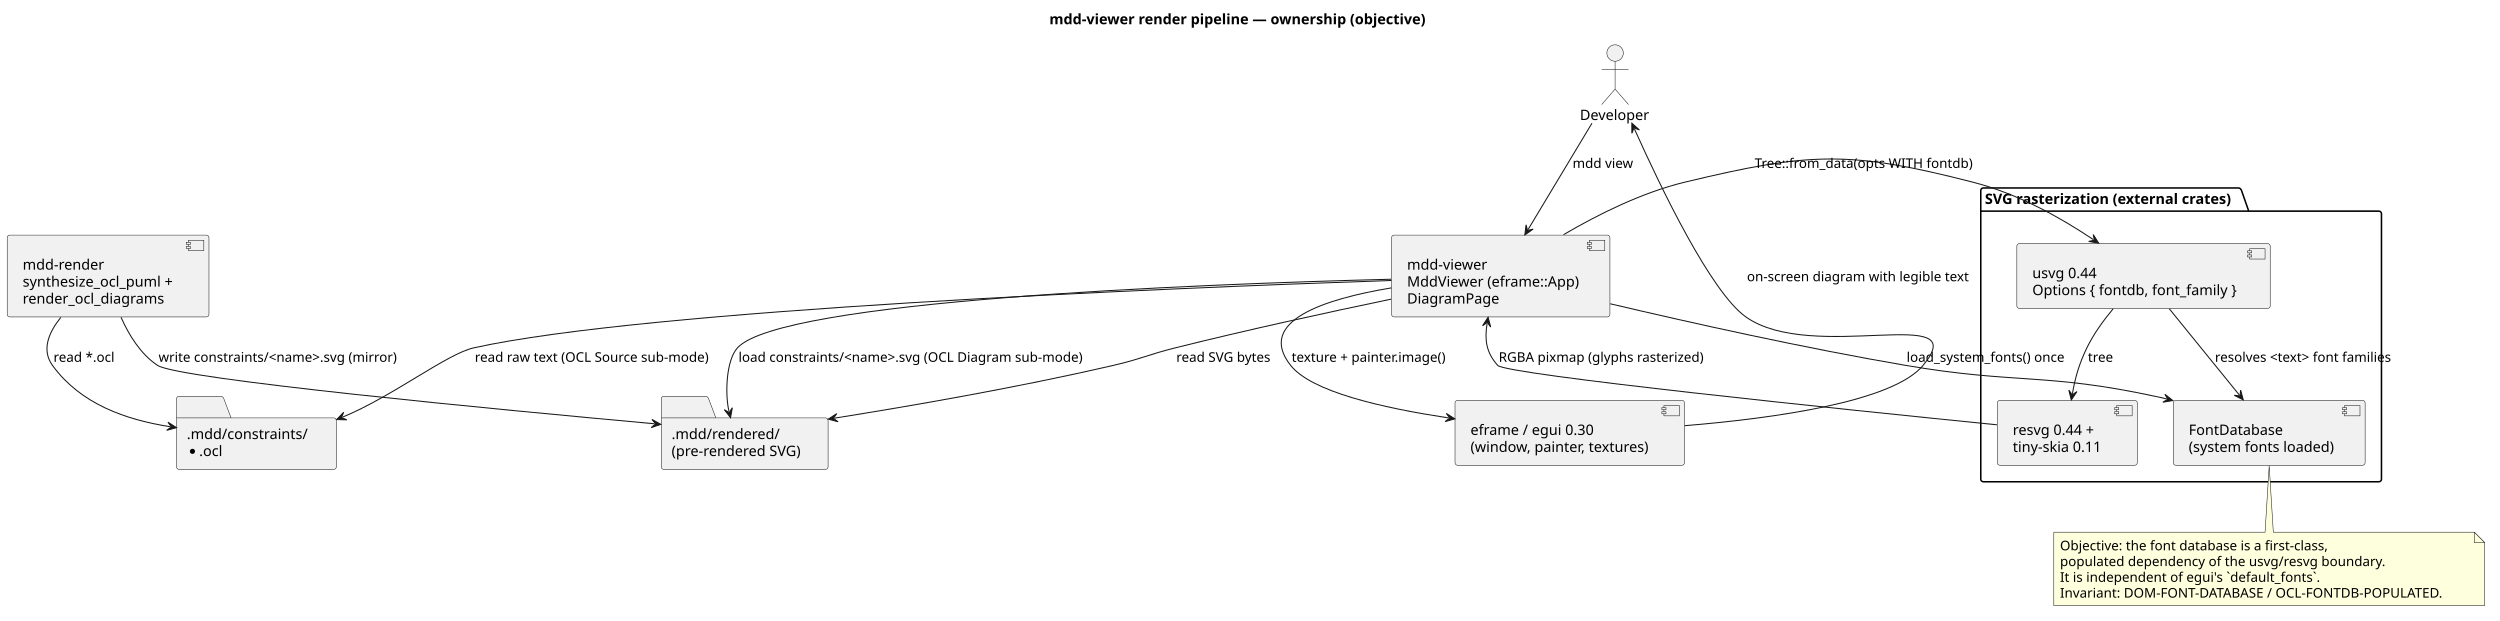
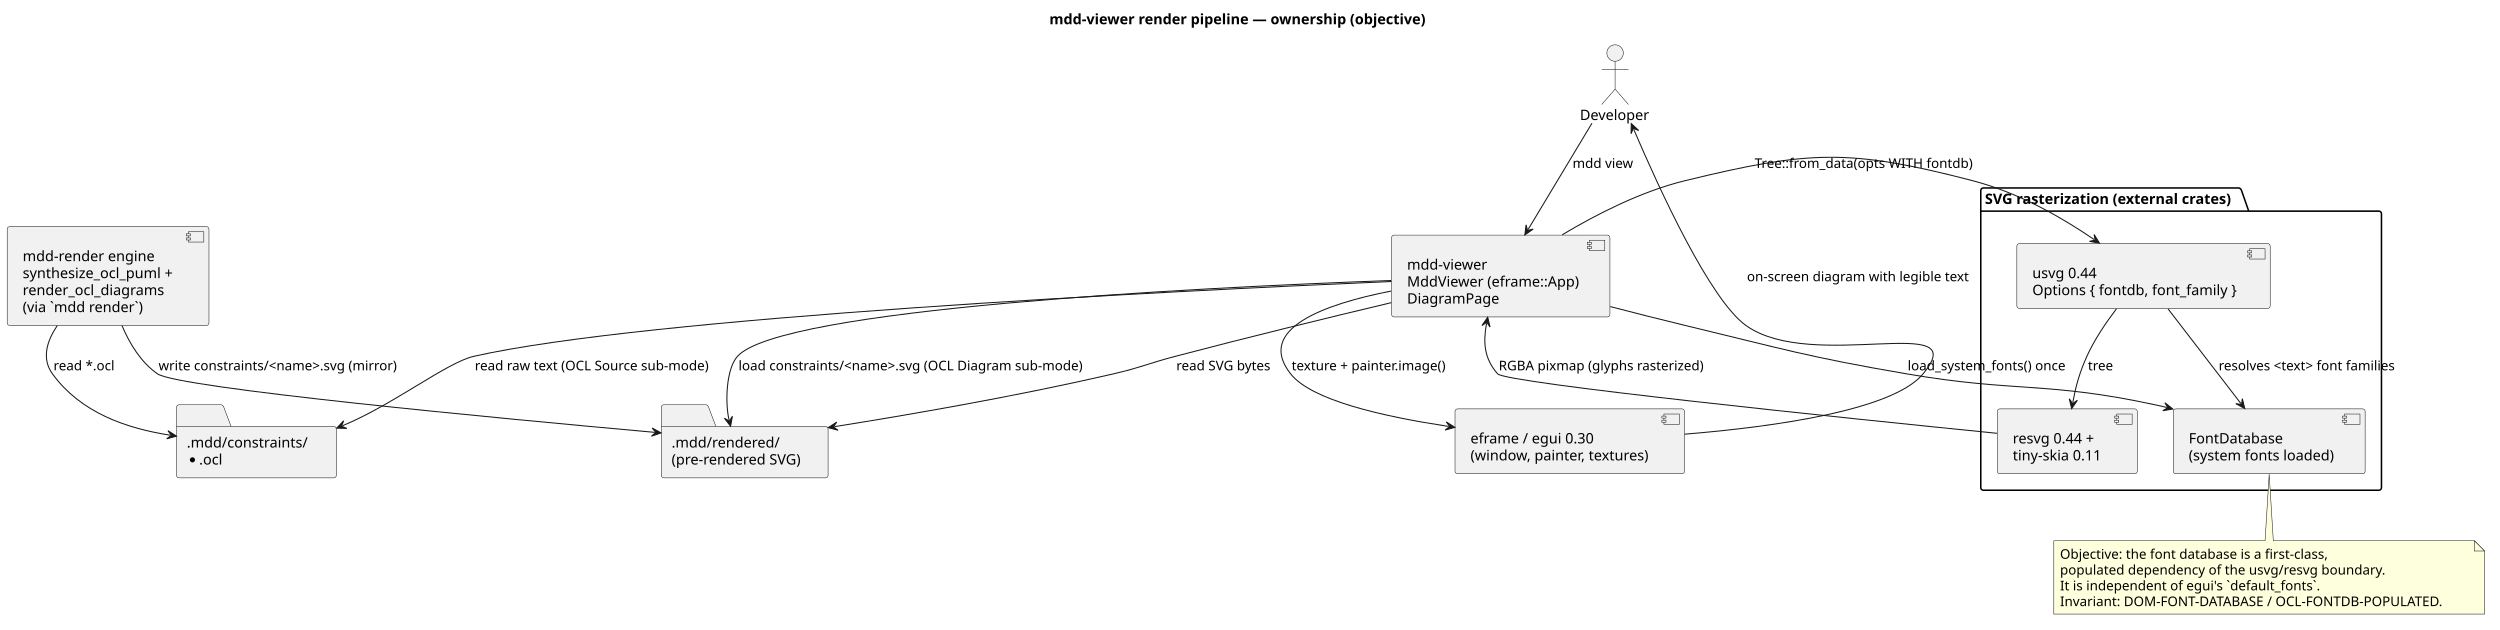
- <svg xmlns="http://www.w3.org/2000/svg" contentStyleType="text/css" data-diagram-type="DESCRIPTION" height="602px" preserveAspectRatio="none" style="width:2427px;height:602px;background:#FFFFFF;" version="1.1" viewBox="0 0 2427 602" width="2427px" zoomAndPan="magnify">
+ <svg xmlns="http://www.w3.org/2000/svg" contentStyleType="text/css" data-diagram-type="DESCRIPTION" height="611px" preserveAspectRatio="none" style="width:2427px;height:611px;background:#FFFFFF;" version="1.1" viewBox="0 0 2427 611" width="2427px" zoomAndPan="magnify">
  <defs />
  <g>
-     <g class="title" data-source-line="10">
+     <g class="title" data-source-line="12">
      <text fill="#000000" font-family="sans-serif" font-size="14" font-weight="700" lengthAdjust="spacing" textLength="382.635" x="1018.703" y="23.535">mdd-viewer render pipeline — ownership (objective)</text>
    </g>
-     <g class="cluster" data-qualified-name="SVG rasterization .external crates." data-source-line="17" id="ent0005">
-       <path d="M1925.43,182.478 L2173.57,182.478 A3.75,3.75 0 0 1 2176.07,184.978 L2183.07,204.967 L2309.43,204.967 A2.5,2.5 0 0 1 2311.93,207.467 L2311.93,465.178 A2.5,2.5 0 0 1 2309.43,467.678 L1925.43,467.678 A2.5,2.5 0 0 1 1922.93,465.178 L1922.93,184.978 A2.5,2.5 0 0 1 1925.43,182.478" fill="none" style="stroke:#000000;stroke-width:1.5;" />
+     <g class="cluster" data-qualified-name="SVG rasterization .external crates." data-source-line="19" id="ent0005">
+       <path d="M1925.43,182.478 L2173.57,182.478 A3.75,3.75 0 0 1 2176.07,184.978 L2183.07,204.967 L2309.43,204.967 A2.5,2.5 0 0 1 2311.93,207.467 L2311.93,473.418 A2.5,2.5 0 0 1 2309.43,475.918 L1925.43,475.918 A2.5,2.5 0 0 1 1922.93,473.418 L1922.93,184.978 A2.5,2.5 0 0 1 1925.43,182.478" fill="none" style="stroke:#000000;stroke-width:1.5;" />
      <line style="stroke:#000000;stroke-width:1.5;" x1="1922.93" x2="2183.07" y1="204.967" y2="204.967" />
      <text fill="#000000" font-family="sans-serif" font-size="14" font-weight="700" lengthAdjust="spacing" textLength="247.14" x="1926.93" y="198.013">SVG rasterization (external crates)</text>
    </g>
-     <g class="entity" data-qualified-name="SVG rasterization .external crates..Usvg" data-source-line="18" id="ent0006">
+     <g class="entity" data-qualified-name="SVG rasterization .external crates..Usvg" data-source-line="20" id="ent0006">
      <rect fill="#F1F1F1" height="62.977" rx="2.5" ry="2.5" style="stroke:#181818;stroke-width:0.5;" width="245.974" x="1957.95" y="236.478" />
      <rect fill="#F1F1F1" height="10" style="stroke:#181818;stroke-width:0.5;" width="15" x="2183.924" y="241.478" />
      <rect fill="#F1F1F1" height="2" style="stroke:#181818;stroke-width:0.5;" width="4" x="2181.924" y="243.478" />
      <rect fill="#F1F1F1" height="2" style="stroke:#181818;stroke-width:0.5;" width="4" x="2181.924" y="247.478" />
      <text fill="#000000" font-family="sans-serif" font-size="14" lengthAdjust="spacing" textLength="67.218" x="1972.95" y="270.013">usvg 0.44</text>
      <text fill="#000000" font-family="sans-serif" font-size="14" lengthAdjust="spacing" textLength="205.974" x="1972.95" y="286.502">Options { fontdb, font_family }</text>
    </g>
-     <g class="entity" data-qualified-name="SVG rasterization .external crates..FontDb" data-source-line="19" id="ent0007">
-       <rect fill="#F1F1F1" height="62.977" rx="2.5" ry="2.5" style="stroke:#181818;stroke-width:0.5;" width="186.269" x="2109.8" y="388.698" />
-       <rect fill="#F1F1F1" height="10" style="stroke:#181818;stroke-width:0.5;" width="15" x="2276.069" y="393.698" />
-       <rect fill="#F1F1F1" height="2" style="stroke:#181818;stroke-width:0.5;" width="4" x="2274.069" y="395.698" />
-       <rect fill="#F1F1F1" height="2" style="stroke:#181818;stroke-width:0.5;" width="4" x="2274.069" y="399.698" />
-       <text fill="#000000" font-family="sans-serif" font-size="14" lengthAdjust="spacing" textLength="92.695" x="2124.8" y="422.233">FontDatabase</text>
-       <text fill="#000000" font-family="sans-serif" font-size="14" lengthAdjust="spacing" textLength="146.269" x="2124.8" y="438.722">(system fonts loaded)</text>
+     <g class="entity" data-qualified-name="SVG rasterization .external crates..FontDb" data-source-line="21" id="ent0007">
+       <rect fill="#F1F1F1" height="62.977" rx="2.5" ry="2.5" style="stroke:#181818;stroke-width:0.5;" width="186.269" x="2109.8" y="396.938" />
+       <rect fill="#F1F1F1" height="10" style="stroke:#181818;stroke-width:0.5;" width="15" x="2276.069" y="401.938" />
+       <rect fill="#F1F1F1" height="2" style="stroke:#181818;stroke-width:0.5;" width="4" x="2274.069" y="403.938" />
+       <rect fill="#F1F1F1" height="2" style="stroke:#181818;stroke-width:0.5;" width="4" x="2274.069" y="407.938" />
+       <text fill="#000000" font-family="sans-serif" font-size="14" lengthAdjust="spacing" textLength="92.695" x="2124.8" y="430.473">FontDatabase</text>
+       <text fill="#000000" font-family="sans-serif" font-size="14" lengthAdjust="spacing" textLength="146.269" x="2124.8" y="446.962">(system fonts loaded)</text>
    </g>
-     <g class="entity" data-qualified-name="SVG rasterization .external crates..Resvg" data-source-line="20" id="ent0008">
-       <rect fill="#F1F1F1" height="62.977" rx="2.5" ry="2.5" style="stroke:#181818;stroke-width:0.5;" width="135.901" x="1938.98" y="388.698" />
-       <rect fill="#F1F1F1" height="10" style="stroke:#181818;stroke-width:0.5;" width="15" x="2054.881" y="393.698" />
-       <rect fill="#F1F1F1" height="2" style="stroke:#181818;stroke-width:0.5;" width="4" x="2052.881" y="395.698" />
-       <rect fill="#F1F1F1" height="2" style="stroke:#181818;stroke-width:0.5;" width="4" x="2052.881" y="399.698" />
-       <text fill="#000000" font-family="sans-serif" font-size="14" lengthAdjust="spacing" textLength="87.616" x="1953.98" y="422.233">resvg 0.44 +</text>
-       <text fill="#000000" font-family="sans-serif" font-size="14" lengthAdjust="spacing" textLength="95.901" x="1953.98" y="438.722">tiny-skia 0.11</text>
+     <g class="entity" data-qualified-name="SVG rasterization .external crates..Resvg" data-source-line="22" id="ent0008">
+       <rect fill="#F1F1F1" height="62.977" rx="2.5" ry="2.5" style="stroke:#181818;stroke-width:0.5;" width="135.901" x="1938.98" y="396.938" />
+       <rect fill="#F1F1F1" height="10" style="stroke:#181818;stroke-width:0.5;" width="15" x="2054.881" y="401.938" />
+       <rect fill="#F1F1F1" height="2" style="stroke:#181818;stroke-width:0.5;" width="4" x="2052.881" y="403.938" />
+       <rect fill="#F1F1F1" height="2" style="stroke:#181818;stroke-width:0.5;" width="4" x="2052.881" y="407.938" />
+       <text fill="#000000" font-family="sans-serif" font-size="14" lengthAdjust="spacing" textLength="87.616" x="1953.98" y="430.473">resvg 0.44 +</text>
+       <text fill="#000000" font-family="sans-serif" font-size="14" lengthAdjust="spacing" textLength="95.901" x="1953.98" y="446.962">tiny-skia 0.11</text>
    </g>
-     <g class="entity" data-qualified-name="Dev" data-source-line="12" id="ent0002">
+     <g class="entity" data-qualified-name="Dev" data-source-line="14" id="ent0002">
      <ellipse cx="1567.929" cy="51.488" fill="#F1F1F1" rx="8" ry="8" style="stroke:#181818;stroke-width:0.5;" />
      <path d="M1567.929,59.488 L1567.929,86.488 M1554.929,67.488 L1580.929,67.488 M1567.929,86.488 L1554.929,101.488 M1567.929,86.488 L1580.929,101.488" fill="none" style="stroke:#181818;stroke-width:0.5;" />
      <text fill="#000000" font-family="sans-serif" font-size="14" lengthAdjust="spacing" textLength="68.318" x="1533.77" y="116.523">Developer</text>
    </g>
-     <g class="entity" data-qualified-name="Viewer" data-source-line="14" id="ent0003">
-       <rect fill="#F1F1F1" height="79.465" rx="2.5" ry="2.5" style="stroke:#181818;stroke-width:0.5;" width="211.951" x="1350.96" y="228.238" />
-       <rect fill="#F1F1F1" height="10" style="stroke:#181818;stroke-width:0.5;" width="15" x="1542.911" y="233.238" />
-       <rect fill="#F1F1F1" height="2" style="stroke:#181818;stroke-width:0.5;" width="4" x="1540.911" y="235.238" />
-       <rect fill="#F1F1F1" height="2" style="stroke:#181818;stroke-width:0.5;" width="4" x="1540.911" y="239.238" />
-       <text fill="#000000" font-family="sans-serif" font-size="14" lengthAdjust="spacing" textLength="82.202" x="1365.96" y="261.773">mdd-viewer</text>
-       <text fill="#000000" font-family="sans-serif" font-size="14" lengthAdjust="spacing" textLength="171.951" x="1365.96" y="278.262">MddViewer (eframe::App)</text>
-       <text fill="#000000" font-family="sans-serif" font-size="14" lengthAdjust="spacing" textLength="89.523" x="1365.96" y="294.75">DiagramPage</text>
+     <g class="entity" data-qualified-name="Viewer" data-source-line="16" id="ent0003">
+       <rect fill="#F1F1F1" height="79.465" rx="2.5" ry="2.5" style="stroke:#181818;stroke-width:0.5;" width="211.951" x="1350.96" y="228.228" />
+       <rect fill="#F1F1F1" height="10" style="stroke:#181818;stroke-width:0.5;" width="15" x="1542.911" y="233.228" />
+       <rect fill="#F1F1F1" height="2" style="stroke:#181818;stroke-width:0.5;" width="4" x="1540.911" y="235.228" />
+       <rect fill="#F1F1F1" height="2" style="stroke:#181818;stroke-width:0.5;" width="4" x="1540.911" y="239.228" />
+       <text fill="#000000" font-family="sans-serif" font-size="14" lengthAdjust="spacing" textLength="82.202" x="1365.96" y="261.763">mdd-viewer</text>
+       <text fill="#000000" font-family="sans-serif" font-size="14" lengthAdjust="spacing" textLength="171.951" x="1365.96" y="278.252">MddViewer (eframe::App)</text>
+       <text fill="#000000" font-family="sans-serif" font-size="14" lengthAdjust="spacing" textLength="89.523" x="1365.96" y="294.74">DiagramPage</text>
    </g>
-     <g class="entity" data-qualified-name="Rendered" data-source-line="15" id="ent0004">
-       <path d="M644.46,384.698 L685.46,384.698 A3.75,3.75 0 0 1 687.96,387.198 L694.96,405.698 L801.414,405.698 A2.5,2.5 0 0 1 803.914,408.198 L803.914,453.175 A2.5,2.5 0 0 1 801.414,455.675 L644.46,455.675 A2.5,2.5 0 0 1 641.96,453.175 L641.96,387.198 A2.5,2.5 0 0 1 644.46,384.698" fill="#F1F1F1" style="stroke:#181818;stroke-width:0.5;" />
-       <line style="stroke:#181818;stroke-width:0.5;" x1="641.96" x2="694.96" y1="405.698" y2="405.698" />
-       <text fill="#000000" font-family="sans-serif" font-size="14" lengthAdjust="spacing" textLength="110.975" x="651.96" y="426.233">.mdd/rendered/</text>
-       <text fill="#000000" font-family="sans-serif" font-size="14" lengthAdjust="spacing" textLength="131.954" x="651.96" y="442.722">(pre-rendered SVG)</text>
+     <g class="entity" data-qualified-name="Rendered" data-source-line="17" id="ent0004">
+       <path d="M644.46,392.938 L685.46,392.938 A3.75,3.75 0 0 1 687.96,395.438 L694.96,413.938 L801.414,413.938 A2.5,2.5 0 0 1 803.914,416.438 L803.914,461.415 A2.5,2.5 0 0 1 801.414,463.915 L644.46,463.915 A2.5,2.5 0 0 1 641.96,461.415 L641.96,395.438 A2.5,2.5 0 0 1 644.46,392.938" fill="#F1F1F1" style="stroke:#181818;stroke-width:0.5;" />
+       <line style="stroke:#181818;stroke-width:0.5;" x1="641.96" x2="694.96" y1="413.938" y2="413.938" />
+       <text fill="#000000" font-family="sans-serif" font-size="14" lengthAdjust="spacing" textLength="110.975" x="651.96" y="434.473">.mdd/rendered/</text>
+       <text fill="#000000" font-family="sans-serif" font-size="14" lengthAdjust="spacing" textLength="131.954" x="651.96" y="450.962">(pre-rendered SVG)</text>
    </g>
-     <g class="entity" data-qualified-name="Egui" data-source-line="22" id="ent0009">
-       <rect fill="#F1F1F1" height="62.977" rx="2.5" ry="2.5" style="stroke:#181818;stroke-width:0.5;" width="222.8" x="1412.53" y="388.698" />
-       <rect fill="#F1F1F1" height="10" style="stroke:#181818;stroke-width:0.5;" width="15" x="1615.33" y="393.698" />
-       <rect fill="#F1F1F1" height="2" style="stroke:#181818;stroke-width:0.5;" width="4" x="1613.33" y="395.698" />
-       <rect fill="#F1F1F1" height="2" style="stroke:#181818;stroke-width:0.5;" width="4" x="1613.33" y="399.698" />
-       <text fill="#000000" font-family="sans-serif" font-size="14" lengthAdjust="spacing" textLength="128.16" x="1427.53" y="422.233">eframe / egui 0.30</text>
-       <text fill="#000000" font-family="sans-serif" font-size="14" lengthAdjust="spacing" textLength="182.8" x="1427.53" y="438.722">(window, painter, textures)</text>
+     <g class="entity" data-qualified-name="Egui" data-source-line="24" id="ent0009">
+       <rect fill="#F1F1F1" height="62.977" rx="2.5" ry="2.5" style="stroke:#181818;stroke-width:0.5;" width="222.8" x="1412.53" y="396.938" />
+       <rect fill="#F1F1F1" height="10" style="stroke:#181818;stroke-width:0.5;" width="15" x="1615.33" y="401.938" />
+       <rect fill="#F1F1F1" height="2" style="stroke:#181818;stroke-width:0.5;" width="4" x="1613.33" y="403.938" />
+       <rect fill="#F1F1F1" height="2" style="stroke:#181818;stroke-width:0.5;" width="4" x="1613.33" y="407.938" />
+       <text fill="#000000" font-family="sans-serif" font-size="14" lengthAdjust="spacing" textLength="128.16" x="1427.53" y="430.473">eframe / egui 0.30</text>
+       <text fill="#000000" font-family="sans-serif" font-size="14" lengthAdjust="spacing" textLength="182.8" x="1427.53" y="446.962">(window, painter, textures)</text>
    </g>
-     <g class="entity" data-qualified-name="OclRend" data-source-line="23" id="ent0010">
-       <rect fill="#F1F1F1" height="79.465" rx="2.5" ry="2.5" style="stroke:#181818;stroke-width:0.5;" width="195.866" x="7" y="228.238" />
-       <rect fill="#F1F1F1" height="10" style="stroke:#181818;stroke-width:0.5;" width="15" x="182.866" y="233.238" />
-       <rect fill="#F1F1F1" height="2" style="stroke:#181818;stroke-width:0.5;" width="4" x="180.866" y="235.238" />
-       <rect fill="#F1F1F1" height="2" style="stroke:#181818;stroke-width:0.5;" width="4" x="180.866" y="239.238" />
-       <text fill="#000000" font-family="sans-serif" font-size="14" lengthAdjust="spacing" textLength="83.351" x="22" y="261.773">mdd-render</text>
-       <text fill="#000000" font-family="sans-serif" font-size="14" lengthAdjust="spacing" textLength="155.866" x="22" y="278.262">synthesize_ocl_puml +</text>
-       <text fill="#000000" font-family="sans-serif" font-size="14" lengthAdjust="spacing" textLength="141.36" x="22" y="294.75">render_ocl_diagrams</text>
+     <g class="entity" data-qualified-name="OclRend" data-source-line="25" id="ent0010">
+       <rect fill="#F1F1F1" height="95.953" rx="2.5" ry="2.5" style="stroke:#181818;stroke-width:0.5;" width="195.866" x="7" y="219.988" />
+       <rect fill="#F1F1F1" height="10" style="stroke:#181818;stroke-width:0.5;" width="15" x="182.866" y="224.988" />
+       <rect fill="#F1F1F1" height="2" style="stroke:#181818;stroke-width:0.5;" width="4" x="180.866" y="226.988" />
+       <rect fill="#F1F1F1" height="2" style="stroke:#181818;stroke-width:0.5;" width="4" x="180.866" y="230.988" />
+       <text fill="#000000" font-family="sans-serif" font-size="14" lengthAdjust="spacing" textLength="133.533" x="22" y="253.523">mdd-render engine</text>
+       <text fill="#000000" font-family="sans-serif" font-size="14" lengthAdjust="spacing" textLength="155.866" x="22" y="270.012">synthesize_ocl_puml +</text>
+       <text fill="#000000" font-family="sans-serif" font-size="14" lengthAdjust="spacing" textLength="141.36" x="22" y="286.5">render_ocl_diagrams</text>
+       <text fill="#000000" font-family="sans-serif" font-size="14" lengthAdjust="spacing" textLength="129.439" x="22" y="302.988">(via `mdd render`)</text>
    </g>
-     <g class="entity" data-qualified-name="Ocl" data-source-line="24" id="ent0011">
-       <path d="M173.83,384.698 L214.83,384.698 A3.75,3.75 0 0 1 217.33,387.198 L224.33,405.698 L324.037,405.698 A2.5,2.5 0 0 1 326.537,408.198 L326.537,453.175 A2.5,2.5 0 0 1 324.037,455.675 L173.83,455.675 A2.5,2.5 0 0 1 171.33,453.175 L171.33,387.198 A2.5,2.5 0 0 1 173.83,384.698" fill="#F1F1F1" style="stroke:#181818;stroke-width:0.5;" />
-       <line style="stroke:#181818;stroke-width:0.5;" x1="171.33" x2="224.33" y1="405.698" y2="405.698" />
-       <text fill="#000000" font-family="sans-serif" font-size="14" lengthAdjust="spacing" textLength="125.207" x="181.33" y="426.233">.mdd/constraints/</text>
-       <ellipse cx="186.83" cy="438.175" fill="#000000" rx="2.5" ry="2.5" />
-       <text fill="#000000" font-family="sans-serif" font-size="14" lengthAdjust="spacing" textLength="24.247" x="193.33" y="442.722">.ocl</text>
+     <g class="entity" data-qualified-name="Ocl" data-source-line="26" id="ent0011">
+       <path d="M173.83,392.938 L214.83,392.938 A3.75,3.75 0 0 1 217.33,395.438 L224.33,413.938 L324.037,413.938 A2.5,2.5 0 0 1 326.537,416.438 L326.537,461.415 A2.5,2.5 0 0 1 324.037,463.915 L173.83,463.915 A2.5,2.5 0 0 1 171.33,461.415 L171.33,395.438 A2.5,2.5 0 0 1 173.83,392.938" fill="#F1F1F1" style="stroke:#181818;stroke-width:0.5;" />
+       <line style="stroke:#181818;stroke-width:0.5;" x1="171.33" x2="224.33" y1="413.938" y2="413.938" />
+       <text fill="#000000" font-family="sans-serif" font-size="14" lengthAdjust="spacing" textLength="125.207" x="181.33" y="434.473">.mdd/constraints/</text>
+       <ellipse cx="186.83" cy="446.415" fill="#000000" rx="2.5" ry="2.5" />
+       <text fill="#000000" font-family="sans-serif" font-size="14" lengthAdjust="spacing" textLength="24.247" x="193.33" y="450.962">.ocl</text>
    </g>
-     <g class="entity" data-qualified-name="GMN25" data-source-line="41" id="ent0026">
-       <path d="M1993.83,516.678 L1993.83,587.92 A0,0 0 0 0 1993.83,587.92 L2412.041,587.92 A0,0 0 0 0 2412.041,587.92 L2412.041,526.678 L2402.041,516.678 L2206.93,516.678 L2202.93,452.018 L2198.93,516.678 L1993.83,516.678 A0,0 0 0 0 1993.83,516.678" fill="#FEFFDD" style="stroke:#181818;stroke-width:0.5;" />
-       <path d="M2402.041,516.678 L2402.041,526.678 L2412.041,526.678 L2402.041,516.678" fill="#FEFFDD" style="stroke:#181818;stroke-width:0.5;" />
-       <text fill="#000000" font-family="sans-serif" font-size="13" lengthAdjust="spacing" textLength="275.418" x="1999.83" y="534.247">Objective: the font database is a first-class,</text>
-       <text fill="#000000" font-family="sans-serif" font-size="13" lengthAdjust="spacing" textLength="327.266" x="1999.83" y="549.557">populated dependency of the usvg/resvg boundary.</text>
-       <text fill="#000000" font-family="sans-serif" font-size="13" lengthAdjust="spacing" textLength="271.178" x="1999.83" y="564.868">It is independent of egui's `default_fonts`.</text>
-       <text fill="#000000" font-family="sans-serif" font-size="13" lengthAdjust="spacing" textLength="397.211" x="1999.83" y="580.178">Invariant: DOM-FONT-DATABASE / OCL-FONTDB-POPULATED.</text>
+     <g class="entity" data-qualified-name="GMN25" data-source-line="43" id="ent0026">
+       <path d="M1993.83,524.918 L1993.83,596.16 A0,0 0 0 0 1993.83,596.16 L2412.041,596.16 A0,0 0 0 0 2412.041,596.16 L2412.041,534.918 L2402.041,524.918 L2206.93,524.918 L2202.93,460.258 L2198.93,524.918 L1993.83,524.918 A0,0 0 0 0 1993.83,524.918" fill="#FEFFDD" style="stroke:#181818;stroke-width:0.5;" />
+       <path d="M2402.041,524.918 L2402.041,534.918 L2412.041,534.918 L2402.041,524.918" fill="#FEFFDD" style="stroke:#181818;stroke-width:0.5;" />
+       <text fill="#000000" font-family="sans-serif" font-size="13" lengthAdjust="spacing" textLength="275.418" x="1999.83" y="542.487">Objective: the font database is a first-class,</text>
+       <text fill="#000000" font-family="sans-serif" font-size="13" lengthAdjust="spacing" textLength="327.266" x="1999.83" y="557.797">populated dependency of the usvg/resvg boundary.</text>
+       <text fill="#000000" font-family="sans-serif" font-size="13" lengthAdjust="spacing" textLength="271.178" x="1999.83" y="573.108">It is independent of egui's `default_fonts`.</text>
+       <text fill="#000000" font-family="sans-serif" font-size="13" lengthAdjust="spacing" textLength="397.211" x="1999.83" y="588.418">Invariant: DOM-FONT-DATABASE / OCL-FONTDB-POPULATED.</text>
    </g>
-     <g class="link" data-entity-1="ent0002" data-entity-2="ent0003" data-link-type="dependency" data-source-line="26" id="lnk12">
+     <g class="link" data-entity-1="ent0002" data-entity-2="ent0003" data-link-type="dependency" data-source-line="28" id="lnk12">
      <path d="M1545.47,119.618 C1526.53,151.138 1502.611,190.956 1483.41,222.905" fill="none" id="Dev-to-Viewer" style="stroke:#181818;stroke-width:1;" />
      <polygon fill="#181818" points="1480.32,228.048,1488.384,222.394,1482.895,223.763,1481.527,218.274,1480.32,228.048" style="stroke:#181818;stroke-width:1;" />
      <text fill="#000000" font-family="sans-serif" font-size="13" lengthAdjust="spacing" textLength="60.36" x="1526.64" y="163.047">mdd view</text>
    </g>
-     <g class="link" data-entity-1="ent0003" data-entity-2="ent0004" data-link-type="dependency" data-source-line="27" id="lnk13">
-       <path d="M1350.5,290.408 C1289.03,303.208 1210.38,320.328 1140.93,337.698 C1114.05,344.428 1107.94,348.458 1080.93,354.698 C986.64,376.498 882.875,394.366 810.005,405.956" fill="none" id="Viewer-to-Rendered" style="stroke:#181818;stroke-width:1;" />
-       <polygon fill="#181818" points="804.08,406.898,813.597,409.435,809.018,406.113,812.34,401.534,804.08,406.898" style="stroke:#181818;stroke-width:1;" />
-       <text fill="#000000" font-family="sans-serif" font-size="13" lengthAdjust="spacing" textLength="94.751" x="1141.93" y="351.267">read SVG bytes</text>
+     <g class="link" data-entity-1="ent0003" data-entity-2="ent0004" data-link-type="dependency" data-source-line="29" id="lnk13">
+       <path d="M1350.63,293.818 C1289.21,308.438 1210.55,327.608 1140.93,345.938 C1114.13,352.998 1107.94,356.698 1080.93,362.938 C986.64,384.738 882.875,402.606 810.005,414.196" fill="none" id="Viewer-to-Rendered" style="stroke:#181818;stroke-width:1;" />
+       <polygon fill="#181818" points="804.08,415.138,813.597,417.675,809.018,414.353,812.34,409.774,804.08,415.138" style="stroke:#181818;stroke-width:1;" />
+       <text fill="#000000" font-family="sans-serif" font-size="13" lengthAdjust="spacing" textLength="94.751" x="1141.93" y="359.507">read SVG bytes</text>
    </g>
-     <g class="link" data-entity-1="ent0003" data-entity-2="ent0004" data-link-type="dependency" data-source-line="30" id="lnk16">
-       <path d="M1350.51,271.078 C1155.7,276.038 757.82,291.748 715.93,337.698 C704.65,350.078 703.829,383.529 707.759,399.649" fill="none" id="Viewer-to-Rendered-1" style="stroke:#181818;stroke-width:1;" />
-       <polygon fill="#181818" points="709.18,405.478,710.934,395.787,707.996,400.621,703.162,397.682,709.18,405.478" style="stroke:#181818;stroke-width:1;" />
-       <text fill="#000000" font-family="sans-serif" font-size="13" lengthAdjust="spacing" textLength="355.101" x="716.93" y="351.267">load constraints/&lt;name&gt;.svg (OCL Diagram sub-mode)</text>
+     <g class="link" data-entity-1="ent0003" data-entity-2="ent0004" data-link-type="dependency" data-source-line="32" id="lnk16">
+       <path d="M1350.47,272.288 C1155.6,279.478 757.61,299.708 715.93,345.938 C704.71,358.388 703.901,391.839 707.821,407.939" fill="none" id="Viewer-to-Rendered-1" style="stroke:#181818;stroke-width:1;" />
+       <polygon fill="#181818" points="709.24,413.768,710.997,404.077,708.057,408.91,703.224,405.97,709.24,413.768" style="stroke:#181818;stroke-width:1;" />
+       <text fill="#000000" font-family="sans-serif" font-size="13" lengthAdjust="spacing" textLength="355.101" x="716.93" y="359.507">load constraints/&lt;name&gt;.svg (OCL Diagram sub-mode)</text>
    </g>
-     <g class="link" data-entity-1="ent0010" data-entity-2="ent0011" data-link-type="dependency" data-source-line="28" id="lnk14">
-       <path d="M59.06,308.088 C47.08,322.968 40.19,339.898 50.93,354.698 C78.33,392.438 122.461,407.597 165.391,414.267" fill="none" id="OclRend-to-Ocl" style="stroke:#181818;stroke-width:1;" />
-       <polygon fill="#181818" points="171.32,415.188,163.041,409.854,166.379,414.421,161.813,417.759,171.32,415.188" style="stroke:#181818;stroke-width:1;" />
-       <text fill="#000000" font-family="sans-serif" font-size="13" lengthAdjust="spacing" textLength="60.817" x="51.93" y="351.267">read *.ocl</text>
+     <g class="link" data-entity-1="ent0010" data-entity-2="ent0011" data-link-type="dependency" data-source-line="30" id="lnk14">
+       <path d="M55.58,316.078 C45.26,331.448 40.32,348.318 50.93,362.938 C78.33,400.678 122.461,415.837 165.391,422.507" fill="none" id="OclRend-to-Ocl" style="stroke:#181818;stroke-width:1;" />
+       <polygon fill="#181818" points="171.32,423.428,163.041,418.094,166.379,422.661,161.813,425.999,171.32,423.428" style="stroke:#181818;stroke-width:1;" />
+       <text fill="#000000" font-family="sans-serif" font-size="13" lengthAdjust="spacing" textLength="60.817" x="51.93" y="359.507">read *.ocl</text>
    </g>
-     <g class="link" data-entity-1="ent0010" data-entity-2="ent0004" data-link-type="dependency" data-source-line="29" id="lnk15">
-       <path d="M117.51,308.018 C125.05,325.118 136.45,343.748 152.93,354.698 C173.01,368.038 482.815,397.546 635.505,411.406" fill="none" id="OclRend-to-Rendered" style="stroke:#181818;stroke-width:1;" />
-       <polygon fill="#181818" points="641.48,411.948,632.879,407.151,636.5,411.496,632.155,415.118,641.48,411.948" style="stroke:#181818;stroke-width:1;" />
-       <text fill="#000000" font-family="sans-serif" font-size="13" lengthAdjust="spacing" textLength="245.419" x="153.93" y="351.267">write constraints/&lt;name&gt;.svg (mirror)</text>
+     <g class="link" data-entity-1="ent0010" data-entity-2="ent0004" data-link-type="dependency" data-source-line="31" id="lnk15">
+       <path d="M118.41,316.068 C125.79,333.528 136.82,351.778 152.93,362.938 C172.76,376.668 483.094,406.021 635.754,419.741" fill="none" id="OclRend-to-Rendered" style="stroke:#181818;stroke-width:1;" />
+       <polygon fill="#181818" points="641.73,420.278,633.124,415.489,636.75,419.831,632.408,423.457,641.73,420.278" style="stroke:#181818;stroke-width:1;" />
+       <text fill="#000000" font-family="sans-serif" font-size="13" lengthAdjust="spacing" textLength="245.419" x="153.93" y="359.507">write constraints/&lt;name&gt;.svg (mirror)</text>
    </g>
-     <g class="link" data-entity-1="ent0003" data-entity-2="ent0011" data-link-type="dependency" data-source-line="31" id="lnk17">
-       <path d="M1350.74,272.268 C1129.77,279.798 627.18,300.528 459.93,337.698 C433.77,343.518 381.07,385.018 332.39,405.018" fill="none" id="Viewer-to-Ocl" style="stroke:#181818;stroke-width:1;" />
-       <polygon fill="#181818" points="326.84,407.298,336.685,407.578,331.465,405.398,333.645,400.178,326.84,407.298" style="stroke:#181818;stroke-width:1;" />
-       <text fill="#000000" font-family="sans-serif" font-size="13" lengthAdjust="spacing" textLength="238.647" x="460.93" y="351.267">read raw text (OCL Source sub-mode)</text>
+     <g class="link" data-entity-1="ent0003" data-entity-2="ent0011" data-link-type="dependency" data-source-line="33" id="lnk17">
+       <path d="M1350.73,273.248 C1129.75,282.808 627.13,308.058 459.93,345.938 C433.79,351.858 381.091,393.361 332.401,413.332" fill="none" id="Viewer-to-Ocl" style="stroke:#181818;stroke-width:1;" />
+       <polygon fill="#181818" points="326.85,415.608,336.695,415.894,331.476,413.711,333.659,408.492,326.85,415.608" style="stroke:#181818;stroke-width:1;" />
+       <text fill="#000000" font-family="sans-serif" font-size="13" lengthAdjust="spacing" textLength="238.647" x="460.93" y="359.507">read raw text (OCL Source sub-mode)</text>
    </g>
-     <g class="link" data-entity-1="ent0003" data-entity-2="ent0007" data-link-type="dependency" data-source-line="32" id="lnk18">
-       <path d="M1563.17,294.898 C1641.96,313.458 1752.18,338.018 1849.93,354.698 C1956.77,372.938 1985.99,361.868 2091.93,384.698 C2097.65,385.928 2097.689,385.836 2103.569,387.346" fill="none" id="Viewer-to-FontDb" style="stroke:#181818;stroke-width:1;" />
-       <polygon fill="#181818" points="2109.38,388.838,2101.658,382.725,2104.537,387.595,2099.668,390.474,2109.38,388.838" style="stroke:#181818;stroke-width:1;" />
-       <text fill="#000000" font-family="sans-serif" font-size="13" lengthAdjust="spacing" textLength="159.237" x="1850.93" y="351.267">load_system_fonts() once</text>
+     <g class="link" data-entity-1="ent0003" data-entity-2="ent0007" data-link-type="dependency" data-source-line="34" id="lnk18">
+       <path d="M1563.23,297.638 C1587.11,303.858 1612.35,310.268 1635.93,315.938 C1731.04,338.808 1754.52,346.438 1850.93,362.938 C1957.32,381.148 1986.42,370.168 2091.93,392.938 C2097.65,394.178 2097.689,394.076 2103.569,395.586" fill="none" id="Viewer-to-FontDb" style="stroke:#181818;stroke-width:1;" />
+       <polygon fill="#181818" points="2109.38,397.078,2101.658,390.965,2104.537,395.835,2099.668,398.714,2109.38,397.078" style="stroke:#181818;stroke-width:1;" />
+       <text fill="#000000" font-family="sans-serif" font-size="13" lengthAdjust="spacing" textLength="159.237" x="1851.93" y="359.507">load_system_fonts() once</text>
    </g>
-     <g class="link" data-entity-1="ent0006" data-entity-2="ent0007" data-link-type="dependency" data-source-line="33" id="lnk19">
-       <path d="M2105.92,299.728 C2126.9,325.568 2152.958,357.65 2173.988,383.55" fill="none" id="Usvg-to-FontDb" style="stroke:#181818;stroke-width:1;" />
-       <polygon fill="#181818" points="2177.77,388.208,2175.202,378.7,2174.618,384.327,2168.992,383.743,2177.77,388.208" style="stroke:#181818;stroke-width:1;" />
-       <text fill="#000000" font-family="sans-serif" font-size="13" lengthAdjust="spacing" textLength="184.412" x="2150.24" y="351.267">resolves &lt;text&gt; font families</text>
+     <g class="link" data-entity-1="ent0006" data-entity-2="ent0007" data-link-type="dependency" data-source-line="35" id="lnk19">
+       <path d="M2104.75,299.888 C2126.24,327.818 2154.04,363.924 2175.52,391.824" fill="none" id="Usvg-to-FontDb" style="stroke:#181818;stroke-width:1;" />
+       <polygon fill="#181818" points="2179.18,396.578,2176.859,387.007,2176.13,392.616,2170.52,391.887,2179.18,396.578" style="stroke:#181818;stroke-width:1;" />
+       <text fill="#000000" font-family="sans-serif" font-size="13" lengthAdjust="spacing" textLength="184.412" x="2153.86" y="359.507">resolves &lt;text&gt; font families</text>
    </g>
-     <g class="link" data-entity-1="ent0003" data-entity-2="ent0006" data-link-type="dependency" data-source-line="34" id="lnk20">
-       <path d="M1517.9,227.808 C1551.27,208.228 1594.22,186.788 1635.93,176.768 C1756.51,147.828 1794.82,145.948 1914.93,176.768 C1959.68,188.248 2000.322,211.264 2032.392,232.704" fill="none" id="Viewer-to-Usvg" style="stroke:#181818;stroke-width:1;" />
-       <polygon fill="#181818" points="2037.38,236.038,2032.121,227.711,2033.223,233.259,2027.675,234.362,2037.38,236.038" style="stroke:#181818;stroke-width:1;" />
+     <g class="link" data-entity-1="ent0003" data-entity-2="ent0006" data-link-type="dependency" data-source-line="36" id="lnk20">
+       <path d="M1516.6,227.928 C1550.12,207.868 1593.61,185.688 1635.93,175.388 C1756.42,146.078 1794.92,144.188 1914.93,175.388 C1960.12,187.138 2001.111,210.8 2033.181,232.65" fill="none" id="Viewer-to-Usvg" style="stroke:#181818;stroke-width:1;" />
+       <polygon fill="#181818" points="2038.14,236.028,2032.955,227.655,2034.008,233.213,2028.45,234.266,2038.14,236.028" style="stroke:#181818;stroke-width:1;" />
      <text fill="#000000" font-family="sans-serif" font-size="13" lengthAdjust="spacing" textLength="219.413" x="1703.43" y="163.047">Tree::from_data(opts WITH fontdb)</text>
    </g>
-     <g class="link" data-entity-1="ent0006" data-entity-2="ent0008" data-link-type="dependency" data-source-line="35" id="lnk21">
-       <path d="M2051.42,299.798 C2042.07,310.998 2032.47,324.228 2025.93,337.698 C2018.26,353.508 2014.635,366.67 2011.855,382.39" fill="none" id="Usvg-to-Resvg" style="stroke:#181818;stroke-width:1;" />
-       <polygon fill="#181818" points="2010.81,388.298,2016.316,380.132,2011.681,383.375,2008.438,378.739,2010.81,388.298" style="stroke:#181818;stroke-width:1;" />
-       <text fill="#000000" font-family="sans-serif" font-size="13" lengthAdjust="spacing" textLength="24.667" x="2026.93" y="351.267">tree</text>
+     <g class="link" data-entity-1="ent0006" data-entity-2="ent0008" data-link-type="dependency" data-source-line="37" id="lnk21">
+       <path d="M2054.65,299.818 C2044.38,313.248 2033.31,329.628 2025.93,345.938 C2018.69,361.958 2015.135,375.137 2012.255,390.807" fill="none" id="Usvg-to-Resvg" style="stroke:#181818;stroke-width:1;" />
+       <polygon fill="#181818" points="2011.17,396.708,2016.731,388.58,2012.074,391.791,2008.863,387.134,2011.17,396.708" style="stroke:#181818;stroke-width:1;" />
+       <text fill="#000000" font-family="sans-serif" font-size="13" lengthAdjust="spacing" textLength="24.667" x="2026.93" y="359.507">tree</text>
    </g>
-     <g class="link" data-entity-1="ent0008" data-entity-2="ent0003" data-link-type="dependency" data-source-line="36" id="lnk22">
-       <path d="M1938.64,412.408 C1792.48,397.748 1461.94,363.688 1453.93,354.698 C1442.84,342.238 1441.083,330.193 1443.683,313.923" fill="none" id="Resvg-to-Viewer" style="stroke:#181818;stroke-width:1;" />
-       <polygon fill="#181818" points="1444.63,307.998,1439.26,316.254,1443.841,312.936,1447.16,317.517,1444.63,307.998" style="stroke:#181818;stroke-width:1;" />
-       <text fill="#000000" font-family="sans-serif" font-size="13" lengthAdjust="spacing" textLength="206.984" x="1454.93" y="351.267">RGBA pixmap (glyphs rasterized)</text>
+     <g class="link" data-entity-1="ent0008" data-entity-2="ent0003" data-link-type="dependency" data-source-line="38" id="lnk22">
+       <path d="M1938.64,420.648 C1792.48,405.988 1461.94,371.928 1453.93,362.938 C1440.91,348.308 1439.645,332.646 1443.165,313.856" fill="none" id="Resvg-to-Viewer" style="stroke:#181818;stroke-width:1;" />
+       <polygon fill="#181818" points="1444.27,307.958,1438.681,316.068,1443.349,312.873,1446.544,317.541,1444.27,307.958" style="stroke:#181818;stroke-width:1;" />
+       <text fill="#000000" font-family="sans-serif" font-size="13" lengthAdjust="spacing" textLength="206.984" x="1454.93" y="359.507">RGBA pixmap (glyphs rasterized)</text>
    </g>
-     <g class="link" data-entity-1="ent0003" data-entity-2="ent0009" data-link-type="dependency" data-source-line="37" id="lnk23">
-       <path d="M1350.79,279.478 C1285.12,290.348 1219.24,312.038 1252.93,354.698 C1273.09,380.218 1340.948,395.83 1406.438,405.75" fill="none" id="Viewer-to-Egui" style="stroke:#181818;stroke-width:1;" />
-       <polygon fill="#181818" points="1412.37,406.648,1404.071,401.346,1407.426,405.899,1402.872,409.255,1412.37,406.648" style="stroke:#181818;stroke-width:1;" />
-       <text fill="#000000" font-family="sans-serif" font-size="13" lengthAdjust="spacing" textLength="159.732" x="1253.93" y="351.267">texture + painter.image()</text>
+     <g class="link" data-entity-1="ent0003" data-entity-2="ent0009" data-link-type="dependency" data-source-line="39" id="lnk23">
+       <path d="M1350.48,282.558 C1284.66,295.498 1218.73,319.638 1252.93,362.938 C1273.09,388.458 1340.948,404.07 1406.438,413.99" fill="none" id="Viewer-to-Egui" style="stroke:#181818;stroke-width:1;" />
+       <polygon fill="#181818" points="1412.37,414.888,1404.071,409.586,1407.426,414.139,1402.872,417.495,1412.37,414.888" style="stroke:#181818;stroke-width:1;" />
+       <text fill="#000000" font-family="sans-serif" font-size="13" lengthAdjust="spacing" textLength="159.732" x="1253.93" y="359.507">texture + painter.image()</text>
    </g>
-     <g class="link" data-entity-1="ent0009" data-entity-2="ent0002" data-link-type="dependency" data-source-line="38" id="lnk24">
-       <path d="M1635.41,413.278 C1724.02,405.968 1837.77,389.848 1866.93,354.698 C1917.53,293.708 1759.65,353.438 1694.93,307.698 C1661.09,283.778 1612.516,182.703 1586.656,125.053" fill="none" id="Egui-to-Dev" style="stroke:#181818;stroke-width:1;" />
-       <polygon fill="#181818" points="1584.2,119.578,1584.234,129.427,1586.246,124.14,1591.533,126.153,1584.2,119.578" style="stroke:#181818;stroke-width:1;" />
-       <text fill="#000000" font-family="sans-serif" font-size="13" lengthAdjust="spacing" textLength="226.738" x="1695.93" y="273.037">on-screen diagram with legible text</text>
+     <g class="link" data-entity-1="ent0009" data-entity-2="ent0002" data-link-type="dependency" data-source-line="40" id="lnk24">
+       <path d="M1635.41,421.518 C1724.02,414.208 1837.77,398.088 1866.93,362.938 C1917.53,301.948 1759.3,362.168 1694.93,315.938 C1660.15,290.958 1611.452,184.984 1585.972,125.474" fill="none" id="Egui-to-Dev" style="stroke:#181818;stroke-width:1;" />
+       <polygon fill="#181818" points="1583.61,119.958,1583.475,129.806,1585.578,124.555,1590.83,126.657,1583.61,119.958" style="stroke:#181818;stroke-width:1;" />
+       <text fill="#000000" font-family="sans-serif" font-size="13" lengthAdjust="spacing" textLength="226.738" x="1695.93" y="273.027">on-screen diagram with legible text</text>
    </g>
  </g>
</svg>
